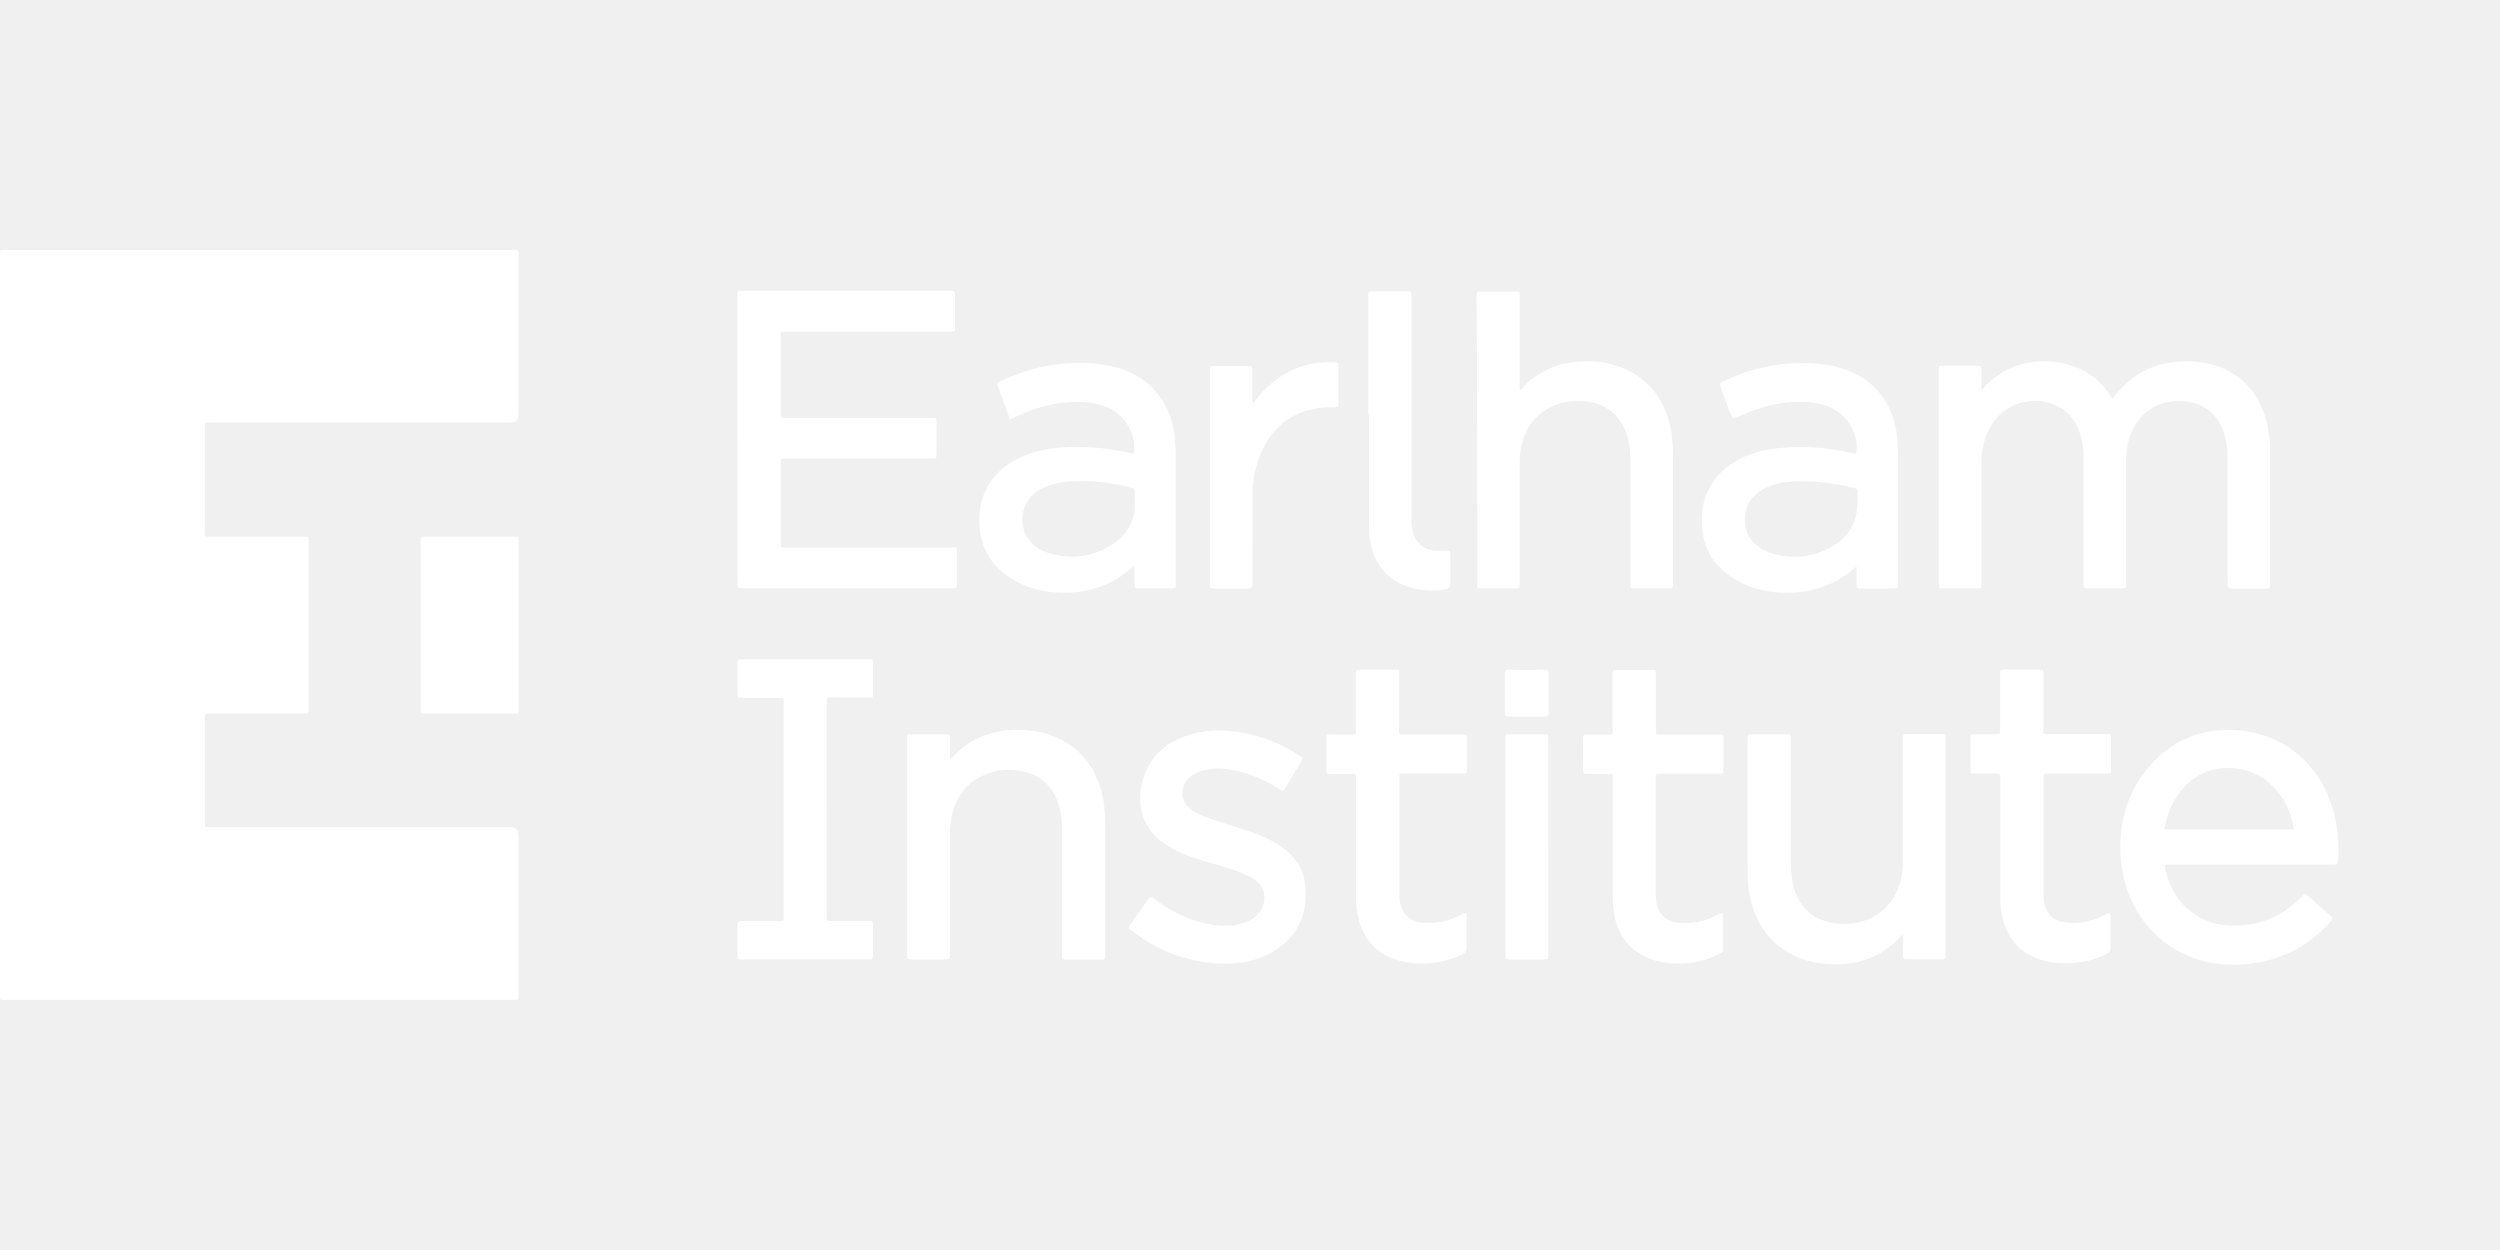
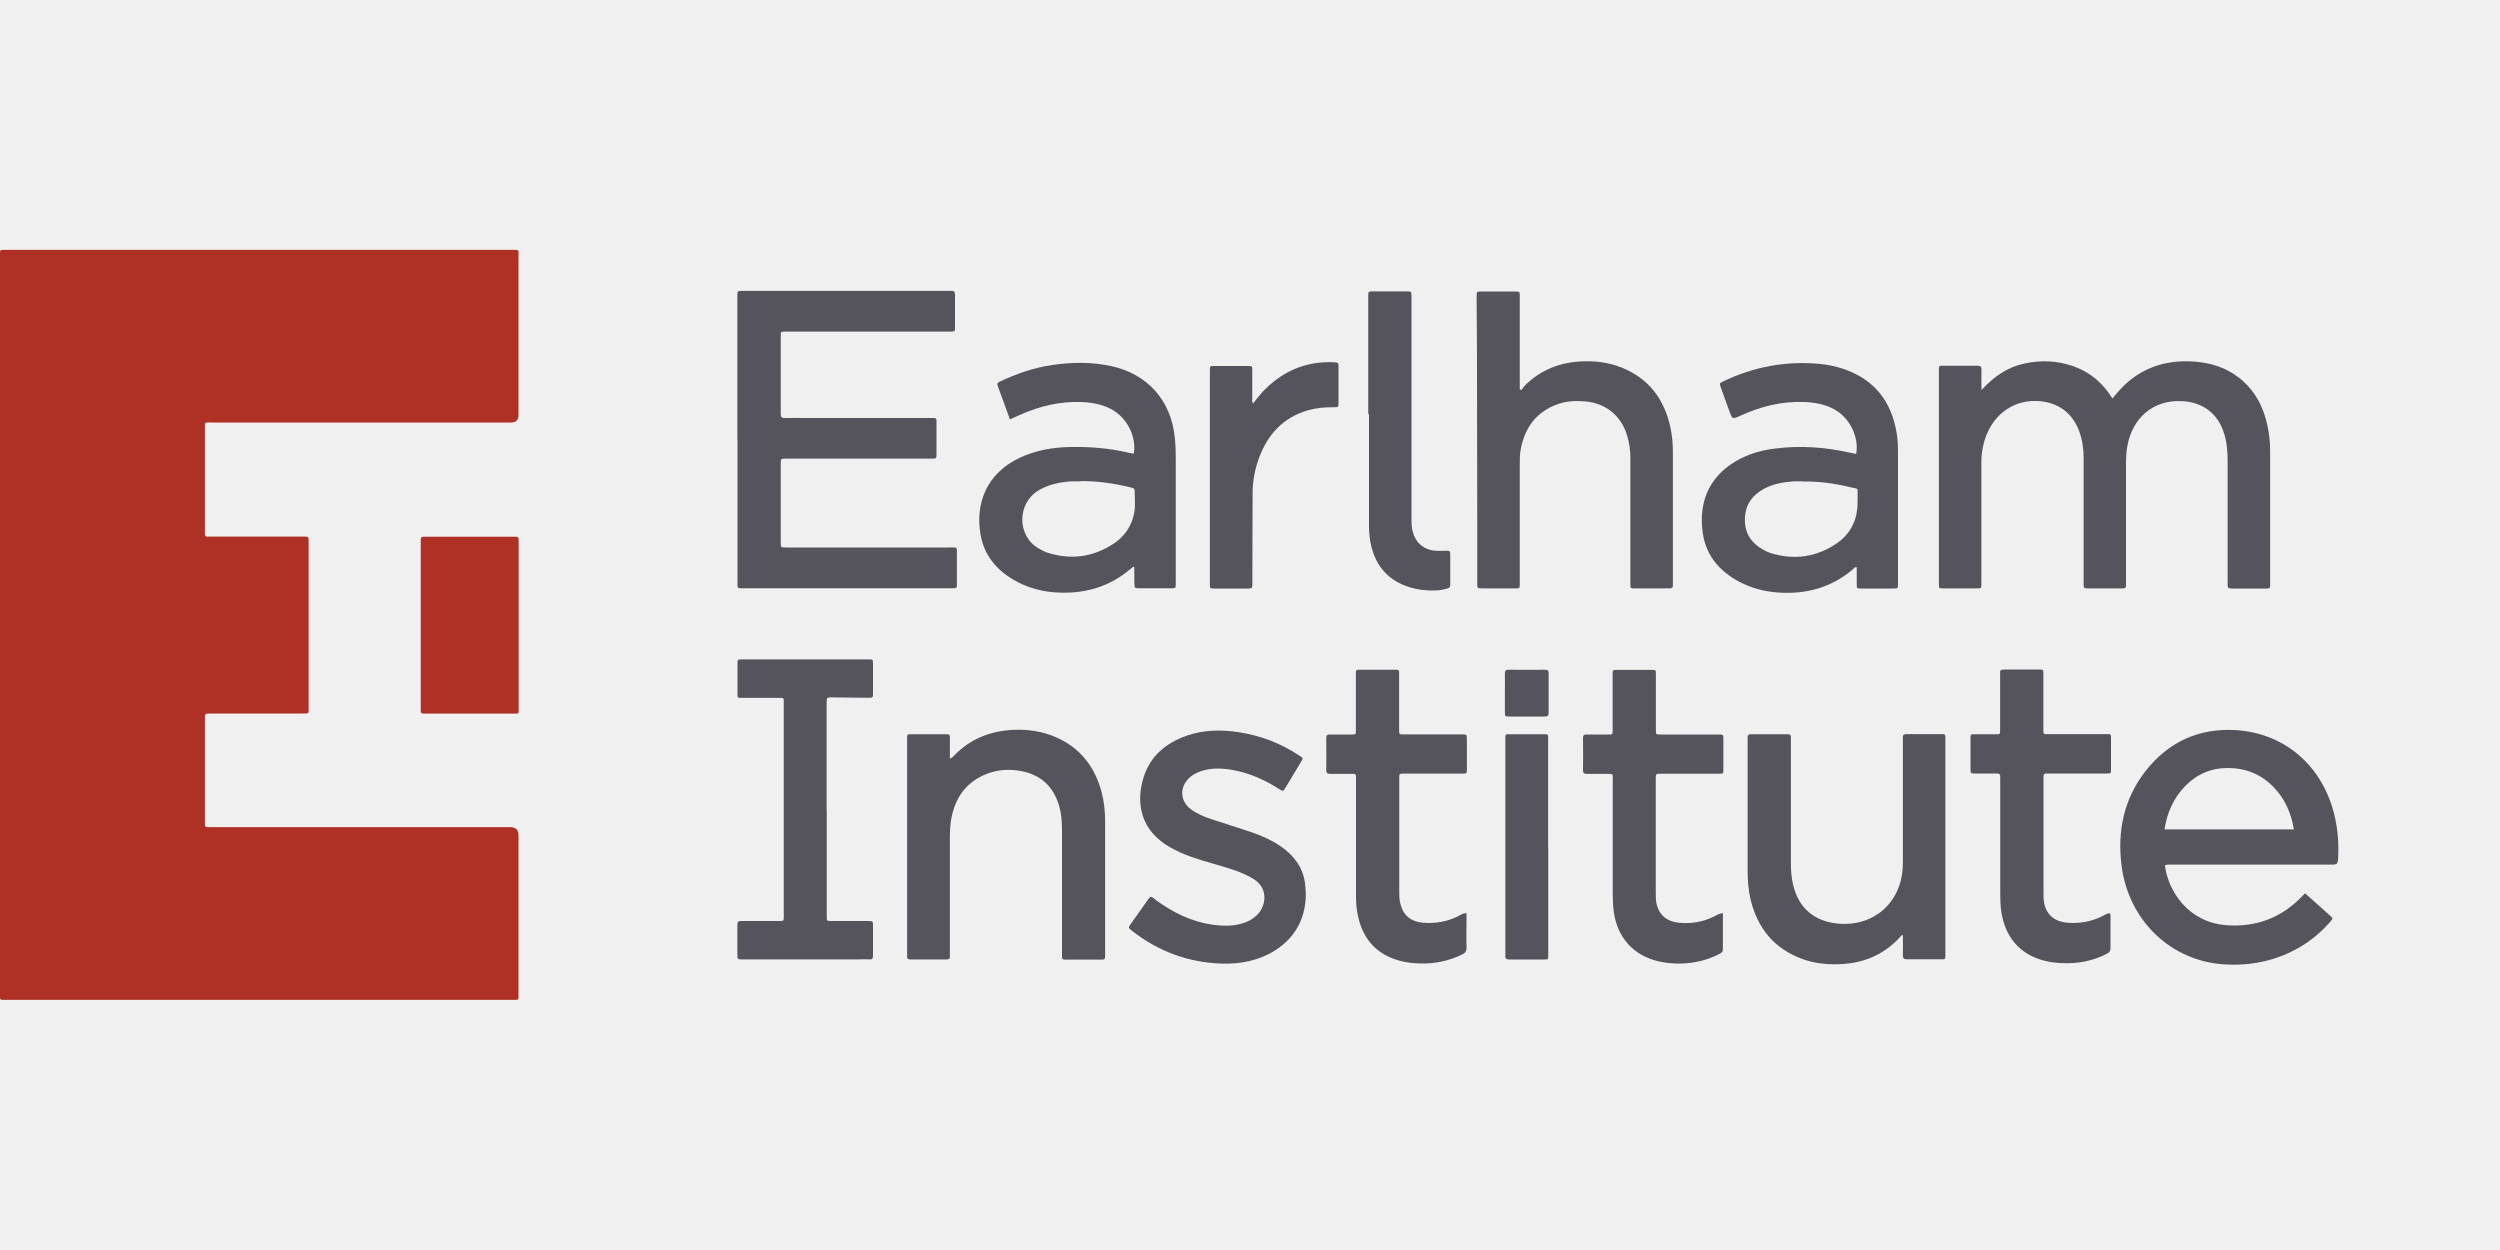
<svg xmlns="http://www.w3.org/2000/svg" id="c" viewBox="0 0 200 100">
-   <path d="M0,49.99c0-9.8,0-19.59,0-29.39,0-.69-.09-.61.59-.61,13.43,0,26.86,0,40.28,0,.72,0,.61-.09.61.63,0,4.19,0,8.38,0,12.57q0,.61-.59.61c-7.96,0-15.93,0-23.89,0-.69,0-.61-.09-.61.59,0,2.65,0,5.31,0,7.96,0,.11,0,.22,0,.33-.01.18.06.26.24.25.11,0,.22,0,.33,0,2.39,0,4.77,0,7.16,0,.11,0,.22,0,.33,0,.19-.01.25.08.24.26,0,.09,0,.19,0,.28,0,4.36,0,8.73,0,13.09,0,.57.07.52-.54.52-2.37,0-4.74,0-7.11,0-.06,0-.13,0-.19,0-.46,0-.46,0-.46.46,0,2.72,0,5.43,0,8.15,0,.53-.03.48.49.48,7.98,0,15.96,0,23.94,0q.66,0,.66.67c0,4.21,0,8.41,0,12.62,0,.58.07.53-.53.53-13.48,0-26.95,0-40.43,0-.09,0-.19,0-.28,0-.18.01-.27-.06-.25-.24,0-.13,0-.25,0-.38,0-9.8,0-19.59,0-29.39Z" style="fill:#fff;" />
-   <path d="M169.01,31.86c.45-.55.86-1.01,1.35-1.41,1.56-1.27,3.37-1.68,5.33-1.51,1.26.11,2.42.49,3.43,1.28,1.26.98,1.95,2.31,2.28,3.84.14.66.21,1.33.21,2.01,0,3.52,0,7.03,0,10.55,0,.08,0,.16,0,.24,0,.16-.07.23-.23.22-.2,0-.41,0-.61,0-.75,0-1.51,0-2.26,0-.22,0-.32-.07-.3-.3.01-.11,0-.22,0-.33,0-3.19,0-6.37,0-9.56,0-.77-.06-1.54-.3-2.27-.51-1.58-1.71-2.45-3.37-2.53-2.32-.11-3.94,1.36-4.35,3.58-.09.5-.11,1-.11,1.5,0,3.11,0,6.21,0,9.32,0,.11,0,.22,0,.33.01.18-.06.25-.24.25-.97,0-1.95,0-2.92,0-.16,0-.23-.06-.23-.22,0-.13,0-.25,0-.38,0-3.28,0-6.56,0-9.84,0-.72-.1-1.44-.35-2.12-.55-1.51-1.75-2.36-3.36-2.43-2.08-.09-3.74,1.27-4.28,3.38-.12.49-.19.98-.19,1.49,0,3.14,0,6.28,0,9.42,0,.08,0,.16,0,.24,0,.5.02.46-.46.46-.86,0-1.73,0-2.59,0-.34,0-.34,0-.35-.33,0-.08,0-.16,0-.24,0-5.56,0-11.11,0-16.67,0-.64-.08-.57.58-.57.83,0,1.66,0,2.5,0,.24,0,.33.06.33.32-.02.5,0,1,0,1.62,1-1.08,2.08-1.83,3.44-2.12,1.34-.29,2.65-.23,3.94.23,1.32.47,2.33,1.34,3.09,2.56Z" style="fill:#fff;" />
-   <path d="M58.99,35.16c0-3.73,0-7.47,0-11.2,0-.09,0-.19,0-.28,0-.4,0-.41.42-.41,2.98,0,5.97,0,8.95,0,2.48,0,4.96,0,7.44,0,.09,0,.19,0,.28,0,.26-.03.32.1.32.33,0,.85,0,1.69,0,2.54,0,.38,0,.39-.4.39-1.79,0-3.58,0-5.37,0-2.51,0-5.02,0-7.54,0-.09,0-.19,0-.28,0-.34,0-.35,0-.35.33,0,2.09,0,4.17,0,6.26,0,.24.07.33.32.32.63-.01,1.26,0,1.88,0,3.25,0,6.5,0,9.75,0,.56,0,.51-.04.51.5,0,.78,0,1.57,0,2.35,0,.4,0,.4-.42.4-1.04,0-2.07,0-3.11,0-2.75,0-5.5,0-8.24,0-.09,0-.19,0-.28,0-.4,0-.41,0-.41.42,0,2.09,0,4.17,0,6.26,0,.43,0,.43.44.43,4.33,0,8.67,0,13,0,.75,0,.64-.1.65.65,0,.75,0,1.51,0,2.26,0,.34,0,.34-.33.35-.55,0-1.1,0-1.65,0-4.93,0-9.86,0-14.79,0-.11,0-.22,0-.33,0-.46,0-.45.05-.45-.46,0-3.81,0-7.63,0-11.44Z" style="fill:#fff;" />
-   <path d="M173.19,69.21c.25,2.08,1.88,4.6,4.97,4.81,2.36.16,4.38-.61,6.02-2.33.06-.07.14-.13.23-.22.45.4.89.79,1.34,1.19.21.19.42.38.63.57.27.24.27.25.04.51-.71.81-1.52,1.5-2.45,2.04-1.86,1.08-3.87,1.5-6.01,1.37-4.34-.26-7.68-3.56-8.23-7.87-.36-2.78.17-5.35,1.91-7.59,1.83-2.34,4.27-3.46,7.24-3.28,3.73.24,6.63,2.62,7.72,6.23.38,1.26.51,2.55.46,3.86-.03.67-.04.67-.69.67-4.21,0-8.42,0-12.63,0-.17,0-.34-.03-.54.05ZM183.51,66.35c-.21-1.31-.72-2.45-1.63-3.39-.99-1.02-2.21-1.51-3.62-1.52-1.34-.01-2.48.47-3.42,1.42-.95.96-1.47,2.14-1.68,3.49h10.35Z" style="fill:#fff;" />
-   <path d="M80.79,33.54c-.34-.92-.64-1.79-.97-2.66-.08-.21,0-.27.16-.35,1.34-.63,2.73-1.12,4.2-1.33,1.56-.23,3.13-.25,4.68.08,2.92.62,4.81,2.73,5.12,5.69.06.55.08,1.09.08,1.64,0,3.31,0,6.62,0,9.93,0,.56.04.52-.5.52-.8,0-1.6,0-2.4,0-.4,0-.4,0-.41-.42,0-.42,0-.85-.01-1.27,0,0-.02-.02-.07-.04-.12.1-.25.2-.38.31-1.72,1.4-3.71,1.9-5.89,1.75-1.17-.09-2.28-.4-3.3-1-1.4-.81-2.36-1.98-2.65-3.59-.46-2.53.5-4.94,3.11-6.17,1.3-.61,2.68-.85,4.11-.87,1.57-.03,3.13.1,4.67.47.12.03.24.04.37.06.22-1.44-.61-2.98-1.93-3.62-.72-.35-1.49-.48-2.28-.51-1.71-.06-3.33.33-4.88,1.02-.26.11-.51.23-.82.37ZM86.44,38.51c-.25,0-.5-.01-.75,0-.9.06-1.77.24-2.56.69-1.77,1.02-1.81,3.66-.03,4.68.26.15.52.29.81.37,1.84.55,3.57.3,5.17-.75.87-.57,1.44-1.39,1.65-2.42.11-.53.05-1.06.05-1.6,0-.4,0-.41-.38-.5-1.3-.31-2.62-.51-3.96-.49Z" style="fill:#fff;" />
-   <path d="M148.5,36.28c.23-1.32-.53-2.86-1.75-3.53-.76-.42-1.59-.56-2.45-.59-1.8-.07-3.48.37-5.1,1.11-.61.28-.61.27-.84-.35-.23-.65-.47-1.3-.7-1.94-.11-.32-.11-.32.18-.46,2.45-1.18,5.02-1.66,7.72-1.41.64.06,1.27.19,1.88.39,2.47.83,3.86,2.57,4.29,5.12.11.62.11,1.25.11,1.88,0,3.36,0,6.72,0,10.07,0,.02,0,.03,0,.05,0,.51,0,.46-.46.46-.83,0-1.66,0-2.5,0-.33,0-.34,0-.34-.34,0-.45,0-.91,0-1.37-.19-.01-.26.13-.36.22-1.73,1.44-3.74,1.97-5.96,1.81-1.08-.08-2.1-.35-3.06-.85-1.57-.83-2.66-2.07-2.93-3.86-.36-2.36.39-4.46,2.61-5.78.96-.57,2.01-.88,3.11-1.02,2.06-.27,4.1-.12,6.12.34.09.02.18.04.28.06.05,0,.09.01.14.02ZM144.23,38.51c-.25,0-.5-.01-.75,0-.85.06-1.68.21-2.43.63-.95.54-1.46,1.34-1.46,2.45,0,1.1.53,1.87,1.47,2.39.19.11.39.2.6.27,1.9.58,3.69.32,5.32-.81.91-.64,1.46-1.53,1.59-2.66.05-.41.03-.81.04-1.22,0-.54.04-.44-.43-.55-1.3-.32-2.61-.51-3.95-.49Z" style="fill:#fff;" />
-   <path d="M121.72,31.2c.08-.11.15-.24.25-.34,1.26-1.26,2.8-1.87,4.56-1.95,1.09-.05,2.17.08,3.19.49,2.2.88,3.43,2.55,3.92,4.82.14.66.19,1.33.19,2.01,0,3.47,0,6.94,0,10.4,0,.05,0,.09,0,.14.02.22-.06.32-.29.3-.17-.01-.35,0-.52,0-.71,0-1.41,0-2.12,0-.51,0-.47.05-.47-.49,0-.97,0-1.95,0-2.92,0-2.35,0-4.71,0-7.06,0-.6-.09-1.19-.26-1.76-.48-1.59-1.71-2.59-3.36-2.73-.74-.06-1.48-.03-2.19.22-1.68.6-2.61,1.83-2.95,3.55-.09.43-.09.87-.09,1.31,0,3.12,0,6.25,0,9.37,0,.56.05.51-.5.51-.83,0-1.66,0-2.5,0-.4,0-.4,0-.4-.42,0-1.68,0-3.36,0-5.04,0-4.11-.01-8.22-.02-12.33,0-1.76-.02-3.51-.03-5.27,0-.09,0-.19,0-.28,0-.41,0-.41.42-.41.85,0,1.7,0,2.54,0,.54,0,.49-.01.49.48,0,2.28,0,4.55,0,6.83,0,.17,0,.34,0,.5.05.03.09.05.14.08Z" style="fill:#fff;" />
-   <path d="M75.99,60.69c.21-.06.29-.21.4-.31,1.28-1.29,2.85-1.9,4.64-1.99,1.19-.06,2.35.11,3.45.59,1.95.85,3.11,2.37,3.65,4.4.2.76.28,1.54.28,2.33,0,3.55,0,7.09,0,10.64,0,.42,0,.42-.4.42-.89,0-1.79,0-2.68,0-.36,0-.37,0-.37-.36,0-.82,0-1.63,0-2.45,0-2.54,0-5.08,0-7.63,0-.76-.08-1.5-.35-2.22-.5-1.33-1.46-2.13-2.84-2.41-.94-.19-1.88-.15-2.78.19-1.72.66-2.62,1.96-2.91,3.74-.07.45-.09.9-.09,1.36,0,3.04,0,6.09,0,9.13,0,.11-.01.22,0,.33.03.25-.09.32-.32.31-.93-.01-1.85,0-2.78,0-.23,0-.36-.06-.32-.31.01-.08,0-.16,0-.24,0-5.63,0-11.27,0-16.9,0-.66-.08-.56.58-.57.82,0,1.63,0,2.45,0,.39,0,.39,0,.39.38,0,.51,0,1.02,0,1.56Z" style="fill:#fff;" />
-   <path d="M152.13,74.83c-.14.15-.28.3-.42.44-1.15,1.11-2.54,1.71-4.13,1.84-1.15.09-2.29.01-3.39-.39-2.25-.82-3.58-2.45-4.14-4.75-.19-.78-.24-1.58-.24-2.38,0-3.45,0-6.9,0-10.36,0-.08,0-.16,0-.24-.01-.18.07-.25.25-.25.99,0,1.98,0,2.97,0,.19,0,.25.08.24.25,0,.11,0,.22,0,.33,0,3.23,0,6.46,0,9.7,0,.58.04,1.16.17,1.73.43,1.88,1.69,2.97,3.62,3.14,2.83.25,5.02-1.66,5.16-4.51.02-.33.01-.66.01-.99,0-3.01,0-6.03,0-9.04,0-.11.01-.22,0-.33-.03-.23.08-.29.3-.29.94,0,1.88,0,2.83,0,.02,0,.03,0,.05,0,.16-.01.23.06.22.22,0,.09,0,.19,0,.28,0,5.66,0,11.33,0,16.99,0,.59.06.52-.54.52-.85,0-1.7,0-2.54,0-.24,0-.33-.08-.32-.32.02-.53,0-1.06,0-1.59-.03,0-.06-.02-.09-.03Z" style="fill:#fff;" />
-   <path d="M92.03,71.73c.21.05.34.2.49.31,1.34.97,2.79,1.69,4.44,1.93.86.12,1.72.15,2.56-.14.36-.12.69-.31.97-.56.75-.65,1.08-2.14-.19-2.94-.51-.32-1.06-.55-1.62-.74-1.11-.38-2.26-.64-3.37-1.04-.59-.21-1.16-.46-1.71-.77-2.3-1.31-2.78-3.47-2.11-5.6.54-1.72,1.8-2.75,3.46-3.33,1.37-.47,2.77-.49,4.18-.27,1.72.27,3.33.88,4.79,1.85.37.24.34.21.13.57-.4.67-.81,1.34-1.21,2.01-.19.31-.2.32-.53.1-1.12-.72-2.32-1.25-3.63-1.5-.82-.15-1.65-.2-2.47.04-.43.13-.82.32-1.13.64-.74.76-.65,1.82.19,2.45.48.36,1.03.59,1.6.78,1.06.35,2.12.68,3.17,1.03.87.29,1.7.66,2.45,1.18,1.01.7,1.72,1.63,1.9,2.86.32,2.22-.43,4.25-2.46,5.49-1.27.77-2.68,1.05-4.15,1.01-2.68-.08-5.09-.96-7.21-2.62-.32-.25-.32-.26-.09-.58.44-.63.89-1.26,1.33-1.88.07-.1.15-.19.23-.29Z" style="fill:#fff;" />
-   <path d="M66.14,64.75c0,2.79,0,5.59,0,8.38,0,.06,0,.13,0,.19,0,.35,0,.36.37.36.97,0,1.95,0,2.92,0,.4,0,.41,0,.41.42,0,.78,0,1.57,0,2.35,0,.22-.05.32-.29.3-.27-.02-.53,0-.8,0-3.06,0-6.12,0-9.18,0-.11,0-.22,0-.33,0-.18.01-.25-.06-.25-.24,0-.85,0-1.69,0-2.54,0-.24.09-.29.31-.29.96,0,1.92,0,2.87,0,.59,0,.53.05.53-.53,0-5.6,0-11.2,0-16.8,0-.58.06-.52-.53-.52-.94,0-1.88,0-2.83,0-.34,0-.34,0-.34-.34,0-.8,0-1.6,0-2.4,0-.33,0-.33.34-.34,1.77,0,3.55,0,5.32,0,1.57,0,3.14,0,4.71,0,.49,0,.47-.04.47.45,0,.75,0,1.51,0,2.26,0,.35,0,.36-.37.36-.96,0-1.92-.02-2.87-.03-.46,0-.47,0-.47.46,0,2.84,0,5.68,0,8.52h.01Z" style="fill:#fff;" />
-   <path d="M168.76,73.06c.11.09.08.19.08.28,0,.83,0,1.66,0,2.49,0,.24-.07.36-.29.47-1.13.58-2.33.81-3.6.75-.45-.02-.9-.07-1.35-.18-2.05-.5-3.2-1.95-3.5-3.96-.07-.47-.08-.94-.08-1.41,0-3,0-5.99,0-8.99,0-.11,0-.22,0-.33.02-.22-.07-.31-.3-.3-.56.01-1.13,0-1.7,0-.38,0-.38,0-.38-.39,0-.8,0-1.6,0-2.4,0-.35,0-.35.37-.35.55,0,1.1,0,1.65,0,.35,0,.35,0,.35-.37,0-1.4,0-2.79,0-4.19,0-.11.01-.22,0-.33-.03-.24.09-.29.3-.29.44.01.88,0,1.32,0,.46,0,.91,0,1.37,0,.51,0,.47-.03.47.49,0,1.16,0,2.32,0,3.48,0,.24,0,.47,0,.71,0,.55-.04.49.47.49,1.48,0,2.95,0,4.43,0,.56,0,.5-.07.51.5,0,.77,0,1.54,0,2.31,0,.33,0,.34-.34.34-1.49,0-2.98,0-4.47,0-.11,0-.22,0-.33,0-.17,0-.27.05-.26.24,0,.08,0,.16,0,.24,0,3.01,0,6.02,0,9.04,0,.17,0,.35.01.52.09,1.15.78,1.82,1.94,1.9.96.07,1.87-.09,2.74-.52.19-.09.37-.23.58-.24Z" style="fill:#fff;" />
-   <path d="M137.83,73.05c0,1.01,0,1.97,0,2.92,0,.2-.13.26-.27.34-.69.36-1.42.59-2.19.7-.89.12-1.79.1-2.67-.1-2-.45-3.31-1.9-3.59-3.93-.07-.48-.09-.97-.09-1.45,0-3.03,0-6.06,0-9.09,0-.55.08-.53-.53-.53-.5,0-1.01,0-1.51,0-.23,0-.34-.04-.34-.31.02-.85.01-1.7,0-2.54,0-.22.06-.31.29-.3.58.01,1.16,0,1.74,0,.33,0,.34,0,.34-.34,0-1.22,0-2.45,0-3.67,0-.27,0-.53,0-.8,0-.35,0-.36.37-.36.91,0,1.82,0,2.73,0,.35,0,.36,0,.36.37,0,1.3,0,2.61,0,3.91,0,.17,0,.35,0,.52,0,.37,0,.37.35.37.09,0,.19,0,.28,0,1.46,0,2.92,0,4.38,0,.38,0,.39,0,.39.38,0,.8,0,1.6,0,2.4,0,.35,0,.36-.37.36-1.51,0-3.02,0-4.52,0-.54,0-.52-.04-.52.5,0,2.97,0,5.93,0,8.9,0,.2,0,.41.01.61.08,1.15.77,1.83,1.93,1.92.96.07,1.87-.08,2.74-.52.19-.1.37-.22.67-.26Z" style="fill:#fff;" />
-   <path d="M117.32,73.07v.81c0,.64-.02,1.29,0,1.93.01.28-.1.42-.34.54-1.05.52-2.16.75-3.32.73-.56-.01-1.12-.07-1.68-.22-1.81-.49-2.9-1.67-3.32-3.48-.13-.55-.18-1.11-.18-1.68,0-3.09,0-6.18,0-9.27,0-.58.05-.52-.54-.52-.5,0-1,0-1.51,0-.23,0-.34-.06-.33-.32.01-.85.01-1.69,0-2.54,0-.23.08-.3.3-.29.58.01,1.16,0,1.74,0,.32,0,.33,0,.33-.35,0-1.41,0-2.82,0-4.24,0-.11,0-.22,0-.33-.02-.21.09-.28.28-.26.08,0,.16,0,.24,0,.82,0,1.63,0,2.45,0,.53,0,.49-.05.49.47,0,1.4,0,2.79,0,4.19,0,.57-.05.51.5.51,1.51,0,3.01,0,4.52,0,.39,0,.39,0,.4.38,0,.8,0,1.6,0,2.4,0,.35,0,.36-.37.36-1.51,0-3.01,0-4.52,0-.11,0-.22,0-.33,0-.14,0-.19.07-.19.21,0,.11,0,.22,0,.33,0,2.95,0,5.9,0,8.85,0,.3,0,.6.06.89.21,1.03.83,1.57,1.88,1.65.96.07,1.87-.08,2.74-.51.2-.1.39-.25.69-.26Z" style="fill:#fff;" />
-   <path d="M33.66,50.04c0-2.18,0-4.36,0-6.54,0-.11,0-.22,0-.33,0-.15.05-.24.21-.23.09,0,.19,0,.28,0,2.28,0,4.55,0,6.83,0,.09,0,.19,0,.28,0,.16-.01.23.05.23.22,0,.09,0,.19,0,.28,0,4.38,0,8.76,0,13.14,0,.57.07.51-.49.51-2.28,0-4.55,0-6.83,0-.09,0-.19,0-.28,0-.15,0-.24-.05-.23-.22,0-.11,0-.22,0-.33,0-2.17,0-4.33,0-6.5Z" style="fill:#fff;" />
-   <path d="M100.24,32.28c.36-.45.68-.87,1.07-1.24,1.5-1.44,3.29-2.15,5.38-2.06.38.02.39.02.39.4,0,.94,0,1.88,0,2.82,0,.37,0,.38-.39.38-.69-.01-1.38.05-2.05.24-2.02.59-3.26,1.97-3.95,3.9-.3.85-.47,1.73-.48,2.62-.02,2.37-.01,4.74-.02,7.11,0,.13,0,.25,0,.38,0,.18-.07.25-.25.25-.97,0-1.95,0-2.92,0-.15,0-.24-.05-.23-.21,0-.11,0-.22,0-.33,0-5.57,0-11.14,0-16.71,0-.05,0-.09,0-.14,0-.43-.02-.41.41-.41.85,0,1.69,0,2.54,0,.49,0,.44-.01.44.47,0,.71,0,1.41,0,2.12,0,.12-.03.25.06.42Z" style="fill:#fff;" />
-   <path d="M109.46,33.13c0-3.11,0-6.21,0-9.32,0-.03,0-.06,0-.09,0-.41,0-.41.42-.41.88,0,1.76,0,2.64,0,.4,0,.4,0,.4.42,0,3.4,0,6.81,0,10.21,0,2.53,0,5.05,0,7.58,0,.33,0,.66.09.98.22.91.89,1.49,1.83,1.56.3.02.6,0,.89,0,.19-.01.29.02.29.24,0,.83,0,1.66,0,2.49,0,.17-.07.25-.23.29-.3.08-.61.15-.93.16-.74.02-1.47-.06-2.18-.29-1.77-.58-2.74-1.85-3.06-3.65-.08-.45-.1-.9-.1-1.36,0-2.93,0-5.87,0-8.8-.02,0-.03,0-.05,0Z" style="fill:#fff;" />
-   <path d="M123.86,67.8v8.33c0,.09,0,.19,0,.28,0,.34,0,.35-.33.35-.93,0-1.85,0-2.78,0-.24,0-.35-.07-.32-.32,0-.08,0-.16,0-.24,0-5.63,0-11.27,0-16.9,0-.64-.07-.56.54-.56.82,0,1.63,0,2.45,0,.45,0,.43-.04.43.43,0,2.87,0,5.74,0,8.61Z" style="fill:#fff;" />
-   <path d="M120.39,55.44c0-.52.01-1.03,0-1.55,0-.25.09-.32.33-.31.96.01,1.91,0,2.87,0,.22,0,.31.05.3.29,0,1.05,0,2.1,0,3.15,0,.22-.07.3-.3.3-.96,0-1.91,0-2.87,0-.32,0-.32-.01-.33-.36,0-.5,0-1,0-1.5Z" style="fill:#fff;" />
+   <path d="M0,49.99c0-9.8,0-19.59,0-29.39,0-.69-.09-.61.59-.61,13.43,0,26.86,0,40.28,0,.72,0,.61-.09.61.63,0,4.19,0,8.38,0,12.57q0,.61-.59.61c-7.96,0-15.93,0-23.89,0-.69,0-.61-.09-.61.59,0,2.65,0,5.31,0,7.96,0,.11,0,.22,0,.33-.01.18.06.26.24.25.11,0,.22,0,.33,0,2.39,0,4.77,0,7.16,0,.11,0,.22,0,.33,0,.19-.01.25.08.24.26,0,.09,0,.19,0,.28,0,4.36,0,8.73,0,13.09,0,.57.07.52-.54.52-2.37,0-4.74,0-7.11,0-.06,0-.13,0-.19,0-.46,0-.46,0-.46.46,0,2.72,0,5.43,0,8.15,0,.53-.03.48.49.48,7.98,0,15.96,0,23.94,0q.66,0,.66.67c0,4.21,0,8.41,0,12.62,0,.58.07.53-.53.53-13.48,0-26.95,0-40.43,0-.09,0-.19,0-.28,0-.18.01-.27-.06-.25-.24,0-.13,0-.25,0-.38,0-9.8,0-19.59,0-29.39Z" style="fill:#af3025;" />
+   <path d="M169.01,31.86c.45-.55.86-1.01,1.35-1.41,1.56-1.27,3.37-1.68,5.33-1.51,1.26.11,2.42.49,3.43,1.28,1.26.98,1.95,2.31,2.28,3.84.14.66.21,1.33.21,2.01,0,3.52,0,7.03,0,10.55,0,.08,0,.16,0,.24,0,.16-.07.23-.23.22-.2,0-.41,0-.61,0-.75,0-1.51,0-2.26,0-.22,0-.32-.07-.3-.3.01-.11,0-.22,0-.33,0-3.19,0-6.37,0-9.56,0-.77-.06-1.54-.3-2.27-.51-1.58-1.71-2.45-3.37-2.53-2.32-.11-3.94,1.36-4.35,3.58-.09.5-.11,1-.11,1.5,0,3.11,0,6.21,0,9.32,0,.11,0,.22,0,.33.01.18-.06.25-.24.25-.97,0-1.95,0-2.92,0-.16,0-.23-.06-.23-.22,0-.13,0-.25,0-.38,0-3.28,0-6.56,0-9.84,0-.72-.1-1.44-.35-2.12-.55-1.51-1.75-2.36-3.36-2.43-2.08-.09-3.74,1.27-4.28,3.38-.12.49-.19.98-.19,1.49,0,3.14,0,6.28,0,9.42,0,.08,0,.16,0,.24,0,.5.02.46-.46.46-.86,0-1.73,0-2.59,0-.34,0-.34,0-.35-.33,0-.08,0-.16,0-.24,0-5.56,0-11.11,0-16.67,0-.64-.08-.57.58-.57.83,0,1.66,0,2.5,0,.24,0,.33.06.33.32-.02.5,0,1,0,1.62,1-1.08,2.08-1.83,3.44-2.12,1.34-.29,2.65-.23,3.94.23,1.32.47,2.33,1.34,3.09,2.56Z" style="fill:#55535b;" />
+   <path d="M58.99,35.16c0-3.73,0-7.47,0-11.2,0-.09,0-.19,0-.28,0-.4,0-.41.42-.41,2.98,0,5.97,0,8.95,0,2.48,0,4.96,0,7.44,0,.09,0,.19,0,.28,0,.26-.03.32.1.32.33,0,.85,0,1.69,0,2.54,0,.38,0,.39-.4.39-1.79,0-3.58,0-5.37,0-2.51,0-5.02,0-7.54,0-.09,0-.19,0-.28,0-.34,0-.35,0-.35.33,0,2.09,0,4.17,0,6.26,0,.24.07.33.32.32.63-.01,1.26,0,1.88,0,3.25,0,6.5,0,9.75,0,.56,0,.51-.04.51.5,0,.78,0,1.57,0,2.35,0,.4,0,.4-.42.4-1.04,0-2.07,0-3.11,0-2.75,0-5.5,0-8.24,0-.09,0-.19,0-.28,0-.4,0-.41,0-.41.42,0,2.09,0,4.17,0,6.26,0,.43,0,.43.44.43,4.33,0,8.67,0,13,0,.75,0,.64-.1.65.65,0,.75,0,1.51,0,2.26,0,.34,0,.34-.33.35-.55,0-1.1,0-1.65,0-4.93,0-9.86,0-14.79,0-.11,0-.22,0-.33,0-.46,0-.45.05-.45-.46,0-3.81,0-7.63,0-11.44Z" style="fill:#55535b;" />
+   <path d="M173.19,69.21c.25,2.08,1.88,4.6,4.97,4.81,2.36.16,4.38-.61,6.02-2.33.06-.07.14-.13.23-.22.45.4.89.79,1.34,1.19.21.19.42.38.63.57.27.24.27.25.04.51-.71.81-1.52,1.5-2.45,2.04-1.86,1.08-3.87,1.5-6.01,1.37-4.34-.26-7.68-3.56-8.23-7.87-.36-2.78.17-5.35,1.91-7.59,1.83-2.34,4.27-3.46,7.24-3.28,3.73.24,6.63,2.62,7.72,6.23.38,1.26.51,2.55.46,3.86-.03.67-.04.67-.69.67-4.21,0-8.42,0-12.63,0-.17,0-.34-.03-.54.05ZM183.51,66.35c-.21-1.31-.72-2.45-1.63-3.39-.99-1.02-2.21-1.51-3.62-1.52-1.34-.01-2.48.47-3.42,1.42-.95.96-1.47,2.14-1.68,3.49h10.35Z" style="fill:#55535b;" />
+   <path d="M80.79,33.54c-.34-.92-.64-1.79-.97-2.66-.08-.21,0-.27.16-.35,1.34-.63,2.73-1.12,4.2-1.33,1.56-.23,3.13-.25,4.68.08,2.92.62,4.81,2.73,5.12,5.69.06.55.08,1.09.08,1.64,0,3.31,0,6.62,0,9.93,0,.56.04.52-.5.52-.8,0-1.6,0-2.4,0-.4,0-.4,0-.41-.42,0-.42,0-.85-.01-1.27,0,0-.02-.02-.07-.04-.12.1-.25.2-.38.31-1.72,1.4-3.71,1.9-5.89,1.75-1.17-.09-2.28-.4-3.3-1-1.4-.81-2.36-1.98-2.65-3.59-.46-2.53.5-4.94,3.11-6.17,1.3-.61,2.68-.85,4.11-.87,1.57-.03,3.13.1,4.67.47.12.03.24.04.37.06.22-1.44-.61-2.98-1.93-3.62-.72-.35-1.49-.48-2.28-.51-1.71-.06-3.33.33-4.88,1.02-.26.11-.51.23-.82.37ZM86.44,38.51c-.25,0-.5-.01-.75,0-.9.06-1.77.24-2.56.69-1.77,1.02-1.81,3.66-.03,4.68.26.15.52.29.81.37,1.84.55,3.57.3,5.17-.75.87-.57,1.44-1.39,1.65-2.42.11-.53.05-1.06.05-1.6,0-.4,0-.41-.38-.5-1.3-.31-2.62-.51-3.96-.49Z" style="fill:#55535b;" />
+   <path d="M148.5,36.28c.23-1.32-.53-2.86-1.75-3.53-.76-.42-1.59-.56-2.45-.59-1.8-.07-3.48.37-5.1,1.11-.61.28-.61.27-.84-.35-.23-.65-.47-1.3-.7-1.94-.11-.32-.11-.32.18-.46,2.45-1.18,5.02-1.66,7.72-1.41.64.06,1.27.19,1.88.39,2.47.83,3.86,2.57,4.29,5.12.11.62.11,1.25.11,1.88,0,3.36,0,6.72,0,10.07,0,.02,0,.03,0,.05,0,.51,0,.46-.46.46-.83,0-1.66,0-2.5,0-.33,0-.34,0-.34-.34,0-.45,0-.91,0-1.37-.19-.01-.26.13-.36.22-1.73,1.44-3.74,1.97-5.96,1.81-1.08-.08-2.1-.35-3.06-.85-1.57-.83-2.66-2.07-2.93-3.86-.36-2.36.39-4.46,2.61-5.78.96-.57,2.01-.88,3.11-1.02,2.06-.27,4.1-.12,6.12.34.09.02.18.04.28.06.05,0,.09.01.14.02ZM144.23,38.51c-.25,0-.5-.01-.75,0-.85.06-1.68.21-2.43.63-.95.54-1.46,1.34-1.46,2.45,0,1.1.53,1.87,1.47,2.39.19.11.39.2.6.27,1.9.58,3.69.32,5.32-.81.91-.64,1.46-1.53,1.59-2.66.05-.41.03-.81.04-1.22,0-.54.04-.44-.43-.55-1.3-.32-2.61-.51-3.95-.49Z" style="fill:#55535b;" />
+   <path d="M121.72,31.2c.08-.11.15-.24.25-.34,1.26-1.26,2.8-1.87,4.56-1.95,1.09-.05,2.17.08,3.19.49,2.2.88,3.43,2.55,3.92,4.82.14.66.19,1.33.19,2.01,0,3.47,0,6.94,0,10.4,0,.05,0,.09,0,.14.02.22-.06.32-.29.3-.17-.01-.35,0-.52,0-.71,0-1.41,0-2.12,0-.51,0-.47.05-.47-.49,0-.97,0-1.95,0-2.92,0-2.35,0-4.71,0-7.06,0-.6-.09-1.19-.26-1.76-.48-1.59-1.71-2.59-3.36-2.73-.74-.06-1.48-.03-2.19.22-1.68.6-2.61,1.83-2.95,3.55-.09.43-.09.87-.09,1.31,0,3.12,0,6.25,0,9.37,0,.56.05.51-.5.51-.83,0-1.66,0-2.5,0-.4,0-.4,0-.4-.42,0-1.68,0-3.36,0-5.04,0-4.11-.01-8.22-.02-12.33,0-1.76-.02-3.51-.03-5.27,0-.09,0-.19,0-.28,0-.41,0-.41.42-.41.85,0,1.7,0,2.54,0,.54,0,.49-.01.49.48,0,2.28,0,4.55,0,6.83,0,.17,0,.34,0,.5.05.03.09.05.14.08Z" style="fill:#55535b;" />
+   <path d="M75.99,60.69c.21-.06.29-.21.4-.31,1.28-1.29,2.85-1.9,4.64-1.99,1.19-.06,2.35.11,3.45.59,1.95.85,3.11,2.37,3.65,4.4.2.76.28,1.54.28,2.33,0,3.55,0,7.09,0,10.64,0,.42,0,.42-.4.42-.89,0-1.79,0-2.68,0-.36,0-.37,0-.37-.36,0-.82,0-1.63,0-2.45,0-2.54,0-5.08,0-7.63,0-.76-.08-1.5-.35-2.22-.5-1.33-1.46-2.13-2.84-2.41-.94-.19-1.88-.15-2.78.19-1.72.66-2.62,1.96-2.91,3.74-.07.45-.09.9-.09,1.36,0,3.04,0,6.09,0,9.13,0,.11-.01.22,0,.33.03.25-.09.32-.32.31-.93-.01-1.85,0-2.78,0-.23,0-.36-.06-.32-.31.01-.08,0-.16,0-.24,0-5.63,0-11.27,0-16.9,0-.66-.08-.56.58-.57.82,0,1.63,0,2.45,0,.39,0,.39,0,.39.38,0,.51,0,1.02,0,1.56Z" style="fill:#55535b;" />
+   <path d="M152.13,74.83c-.14.15-.28.3-.42.44-1.15,1.11-2.54,1.71-4.13,1.84-1.15.09-2.29.01-3.39-.39-2.25-.82-3.58-2.45-4.14-4.75-.19-.78-.24-1.58-.24-2.38,0-3.45,0-6.9,0-10.36,0-.08,0-.16,0-.24-.01-.18.07-.25.25-.25.99,0,1.98,0,2.97,0,.19,0,.25.08.24.25,0,.11,0,.22,0,.33,0,3.23,0,6.46,0,9.7,0,.58.04,1.16.17,1.73.43,1.88,1.69,2.97,3.62,3.14,2.83.25,5.02-1.66,5.16-4.51.02-.33.01-.66.01-.99,0-3.01,0-6.03,0-9.04,0-.11.01-.22,0-.33-.03-.23.08-.29.3-.29.94,0,1.88,0,2.83,0,.02,0,.03,0,.05,0,.16-.01.23.06.22.22,0,.09,0,.19,0,.28,0,5.66,0,11.33,0,16.99,0,.59.06.52-.54.52-.85,0-1.7,0-2.54,0-.24,0-.33-.08-.32-.32.02-.53,0-1.06,0-1.59-.03,0-.06-.02-.09-.03Z" style="fill:#55535b;" />
+   <path d="M92.03,71.73c.21.05.34.2.49.31,1.34.97,2.79,1.69,4.44,1.93.86.12,1.72.15,2.56-.14.36-.12.69-.31.97-.56.75-.65,1.08-2.14-.19-2.94-.51-.32-1.06-.55-1.62-.74-1.11-.38-2.26-.64-3.37-1.04-.59-.21-1.16-.46-1.71-.77-2.3-1.31-2.78-3.47-2.11-5.6.54-1.72,1.8-2.75,3.46-3.33,1.37-.47,2.77-.49,4.18-.27,1.72.27,3.33.88,4.79,1.85.37.24.34.21.13.57-.4.67-.81,1.34-1.21,2.01-.19.31-.2.32-.53.1-1.12-.72-2.32-1.25-3.63-1.5-.82-.15-1.65-.2-2.47.04-.43.13-.82.32-1.13.64-.74.76-.65,1.82.19,2.45.48.36,1.03.59,1.6.78,1.06.35,2.12.68,3.17,1.03.87.29,1.7.66,2.45,1.18,1.01.7,1.72,1.63,1.9,2.86.32,2.22-.43,4.25-2.46,5.49-1.27.77-2.68,1.05-4.15,1.01-2.68-.08-5.09-.96-7.21-2.62-.32-.25-.32-.26-.09-.58.44-.63.89-1.26,1.33-1.88.07-.1.15-.19.23-.29Z" style="fill:#55535b;" />
+   <path d="M66.14,64.75c0,2.79,0,5.59,0,8.38,0,.06,0,.13,0,.19,0,.35,0,.36.37.36.97,0,1.95,0,2.92,0,.4,0,.41,0,.41.42,0,.78,0,1.57,0,2.35,0,.22-.05.32-.29.3-.27-.02-.53,0-.8,0-3.06,0-6.12,0-9.18,0-.11,0-.22,0-.33,0-.18.01-.25-.06-.25-.24,0-.85,0-1.69,0-2.54,0-.24.09-.29.31-.29.96,0,1.92,0,2.87,0,.59,0,.53.05.53-.53,0-5.6,0-11.2,0-16.8,0-.58.06-.52-.53-.52-.94,0-1.88,0-2.83,0-.34,0-.34,0-.34-.34,0-.8,0-1.6,0-2.4,0-.33,0-.33.34-.34,1.77,0,3.55,0,5.32,0,1.57,0,3.14,0,4.71,0,.49,0,.47-.04.47.45,0,.75,0,1.51,0,2.26,0,.35,0,.36-.37.36-.96,0-1.92-.02-2.87-.03-.46,0-.47,0-.47.46,0,2.84,0,5.68,0,8.52h.01Z" style="fill:#55535b;" />
+   <path d="M168.76,73.06c.11.09.08.19.08.28,0,.83,0,1.66,0,2.49,0,.24-.07.36-.29.47-1.13.58-2.33.81-3.6.75-.45-.02-.9-.07-1.35-.18-2.05-.5-3.2-1.95-3.5-3.96-.07-.47-.08-.94-.08-1.41,0-3,0-5.99,0-8.99,0-.11,0-.22,0-.33.02-.22-.07-.31-.3-.3-.56.01-1.13,0-1.7,0-.38,0-.38,0-.38-.39,0-.8,0-1.6,0-2.4,0-.35,0-.35.37-.35.55,0,1.1,0,1.65,0,.35,0,.35,0,.35-.37,0-1.4,0-2.79,0-4.19,0-.11.01-.22,0-.33-.03-.24.09-.29.3-.29.44.01.88,0,1.32,0,.46,0,.91,0,1.37,0,.51,0,.47-.03.47.49,0,1.16,0,2.32,0,3.48,0,.24,0,.47,0,.71,0,.55-.04.49.47.49,1.48,0,2.95,0,4.43,0,.56,0,.5-.07.51.5,0,.77,0,1.54,0,2.31,0,.33,0,.34-.34.34-1.49,0-2.98,0-4.47,0-.11,0-.22,0-.33,0-.17,0-.27.05-.26.24,0,.08,0,.16,0,.24,0,3.01,0,6.02,0,9.04,0,.17,0,.35.01.52.09,1.15.78,1.82,1.94,1.9.96.07,1.87-.09,2.74-.52.19-.09.37-.23.58-.24Z" style="fill:#55535b;" />
+   <path d="M137.83,73.05c0,1.01,0,1.97,0,2.92,0,.2-.13.26-.27.34-.69.36-1.42.59-2.19.7-.89.12-1.79.1-2.67-.1-2-.45-3.31-1.9-3.59-3.93-.07-.48-.09-.97-.09-1.45,0-3.03,0-6.06,0-9.09,0-.55.08-.53-.53-.53-.5,0-1.01,0-1.51,0-.23,0-.34-.04-.34-.31.02-.85.01-1.7,0-2.54,0-.22.06-.31.29-.3.58.01,1.16,0,1.74,0,.33,0,.34,0,.34-.34,0-1.22,0-2.45,0-3.67,0-.27,0-.53,0-.8,0-.35,0-.36.37-.36.91,0,1.82,0,2.73,0,.35,0,.36,0,.36.37,0,1.3,0,2.61,0,3.91,0,.17,0,.35,0,.52,0,.37,0,.37.35.37.09,0,.19,0,.28,0,1.46,0,2.92,0,4.38,0,.38,0,.39,0,.39.38,0,.8,0,1.6,0,2.4,0,.35,0,.36-.37.36-1.51,0-3.02,0-4.52,0-.54,0-.52-.04-.52.5,0,2.97,0,5.93,0,8.9,0,.2,0,.41.01.61.08,1.15.77,1.83,1.93,1.92.96.07,1.87-.08,2.74-.52.19-.1.37-.22.67-.26Z" style="fill:#55535b;" />
+   <path d="M117.32,73.07v.81c0,.64-.02,1.29,0,1.93.01.28-.1.42-.34.54-1.05.52-2.16.75-3.32.73-.56-.01-1.12-.07-1.68-.22-1.81-.49-2.9-1.67-3.32-3.48-.13-.55-.18-1.11-.18-1.68,0-3.09,0-6.18,0-9.27,0-.58.05-.52-.54-.52-.5,0-1,0-1.51,0-.23,0-.34-.06-.33-.32.01-.85.01-1.69,0-2.54,0-.23.08-.3.3-.29.58.01,1.16,0,1.74,0,.32,0,.33,0,.33-.35,0-1.41,0-2.82,0-4.24,0-.11,0-.22,0-.33-.02-.21.09-.28.28-.26.08,0,.16,0,.24,0,.82,0,1.63,0,2.45,0,.53,0,.49-.05.49.47,0,1.4,0,2.79,0,4.19,0,.57-.05.51.5.51,1.51,0,3.01,0,4.52,0,.39,0,.39,0,.4.38,0,.8,0,1.6,0,2.4,0,.35,0,.36-.37.36-1.51,0-3.01,0-4.52,0-.11,0-.22,0-.33,0-.14,0-.19.07-.19.21,0,.11,0,.22,0,.33,0,2.95,0,5.9,0,8.85,0,.3,0,.6.06.89.21,1.03.83,1.57,1.88,1.65.96.07,1.87-.08,2.74-.51.2-.1.39-.25.69-.26Z" style="fill:#55535b;" />
+   <path d="M33.66,50.04c0-2.18,0-4.36,0-6.54,0-.11,0-.22,0-.33,0-.15.05-.24.21-.23.09,0,.19,0,.28,0,2.28,0,4.55,0,6.83,0,.09,0,.19,0,.28,0,.16-.01.23.05.23.22,0,.09,0,.19,0,.28,0,4.38,0,8.76,0,13.14,0,.57.07.51-.49.51-2.28,0-4.55,0-6.83,0-.09,0-.19,0-.28,0-.15,0-.24-.05-.23-.22,0-.11,0-.22,0-.33,0-2.17,0-4.33,0-6.5Z" style="fill:#af3025;" />
+   <path d="M100.24,32.28c.36-.45.68-.87,1.07-1.24,1.5-1.44,3.29-2.15,5.38-2.06.38.02.39.02.39.4,0,.94,0,1.88,0,2.82,0,.37,0,.38-.39.38-.69-.01-1.38.05-2.05.24-2.02.59-3.26,1.97-3.95,3.9-.3.85-.47,1.73-.48,2.62-.02,2.37-.01,4.74-.02,7.11,0,.13,0,.25,0,.38,0,.18-.07.25-.25.25-.97,0-1.95,0-2.92,0-.15,0-.24-.05-.23-.21,0-.11,0-.22,0-.33,0-5.57,0-11.14,0-16.71,0-.05,0-.09,0-.14,0-.43-.02-.41.41-.41.85,0,1.69,0,2.54,0,.49,0,.44-.01.44.47,0,.71,0,1.41,0,2.12,0,.12-.03.25.06.42Z" style="fill:#55535b;" />
+   <path d="M109.46,33.13c0-3.11,0-6.21,0-9.32,0-.03,0-.06,0-.09,0-.41,0-.41.42-.41.88,0,1.76,0,2.64,0,.4,0,.4,0,.4.42,0,3.4,0,6.81,0,10.21,0,2.53,0,5.05,0,7.58,0,.33,0,.66.09.98.22.91.89,1.49,1.83,1.56.3.02.6,0,.89,0,.19-.01.29.02.29.24,0,.83,0,1.66,0,2.49,0,.17-.07.25-.23.29-.3.08-.61.15-.93.16-.74.02-1.47-.06-2.18-.29-1.77-.58-2.74-1.85-3.06-3.65-.08-.45-.1-.9-.1-1.36,0-2.93,0-5.87,0-8.8-.02,0-.03,0-.05,0Z" style="fill:#55535b;" />
+   <path d="M123.86,67.8v8.33c0,.09,0,.19,0,.28,0,.34,0,.35-.33.35-.93,0-1.85,0-2.78,0-.24,0-.35-.07-.32-.32,0-.08,0-.16,0-.24,0-5.63,0-11.27,0-16.9,0-.64-.07-.56.54-.56.82,0,1.63,0,2.45,0,.45,0,.43-.04.43.43,0,2.87,0,5.74,0,8.61Z" style="fill:#55535b;" />
+   <path d="M120.39,55.44c0-.52.01-1.03,0-1.55,0-.25.09-.32.33-.31.96.01,1.91,0,2.87,0,.22,0,.31.05.3.29,0,1.05,0,2.1,0,3.15,0,.22-.07.3-.3.3-.96,0-1.91,0-2.87,0-.32,0-.32-.01-.33-.36,0-.5,0-1,0-1.5Z" style="fill:#55535b;" />
</svg>
